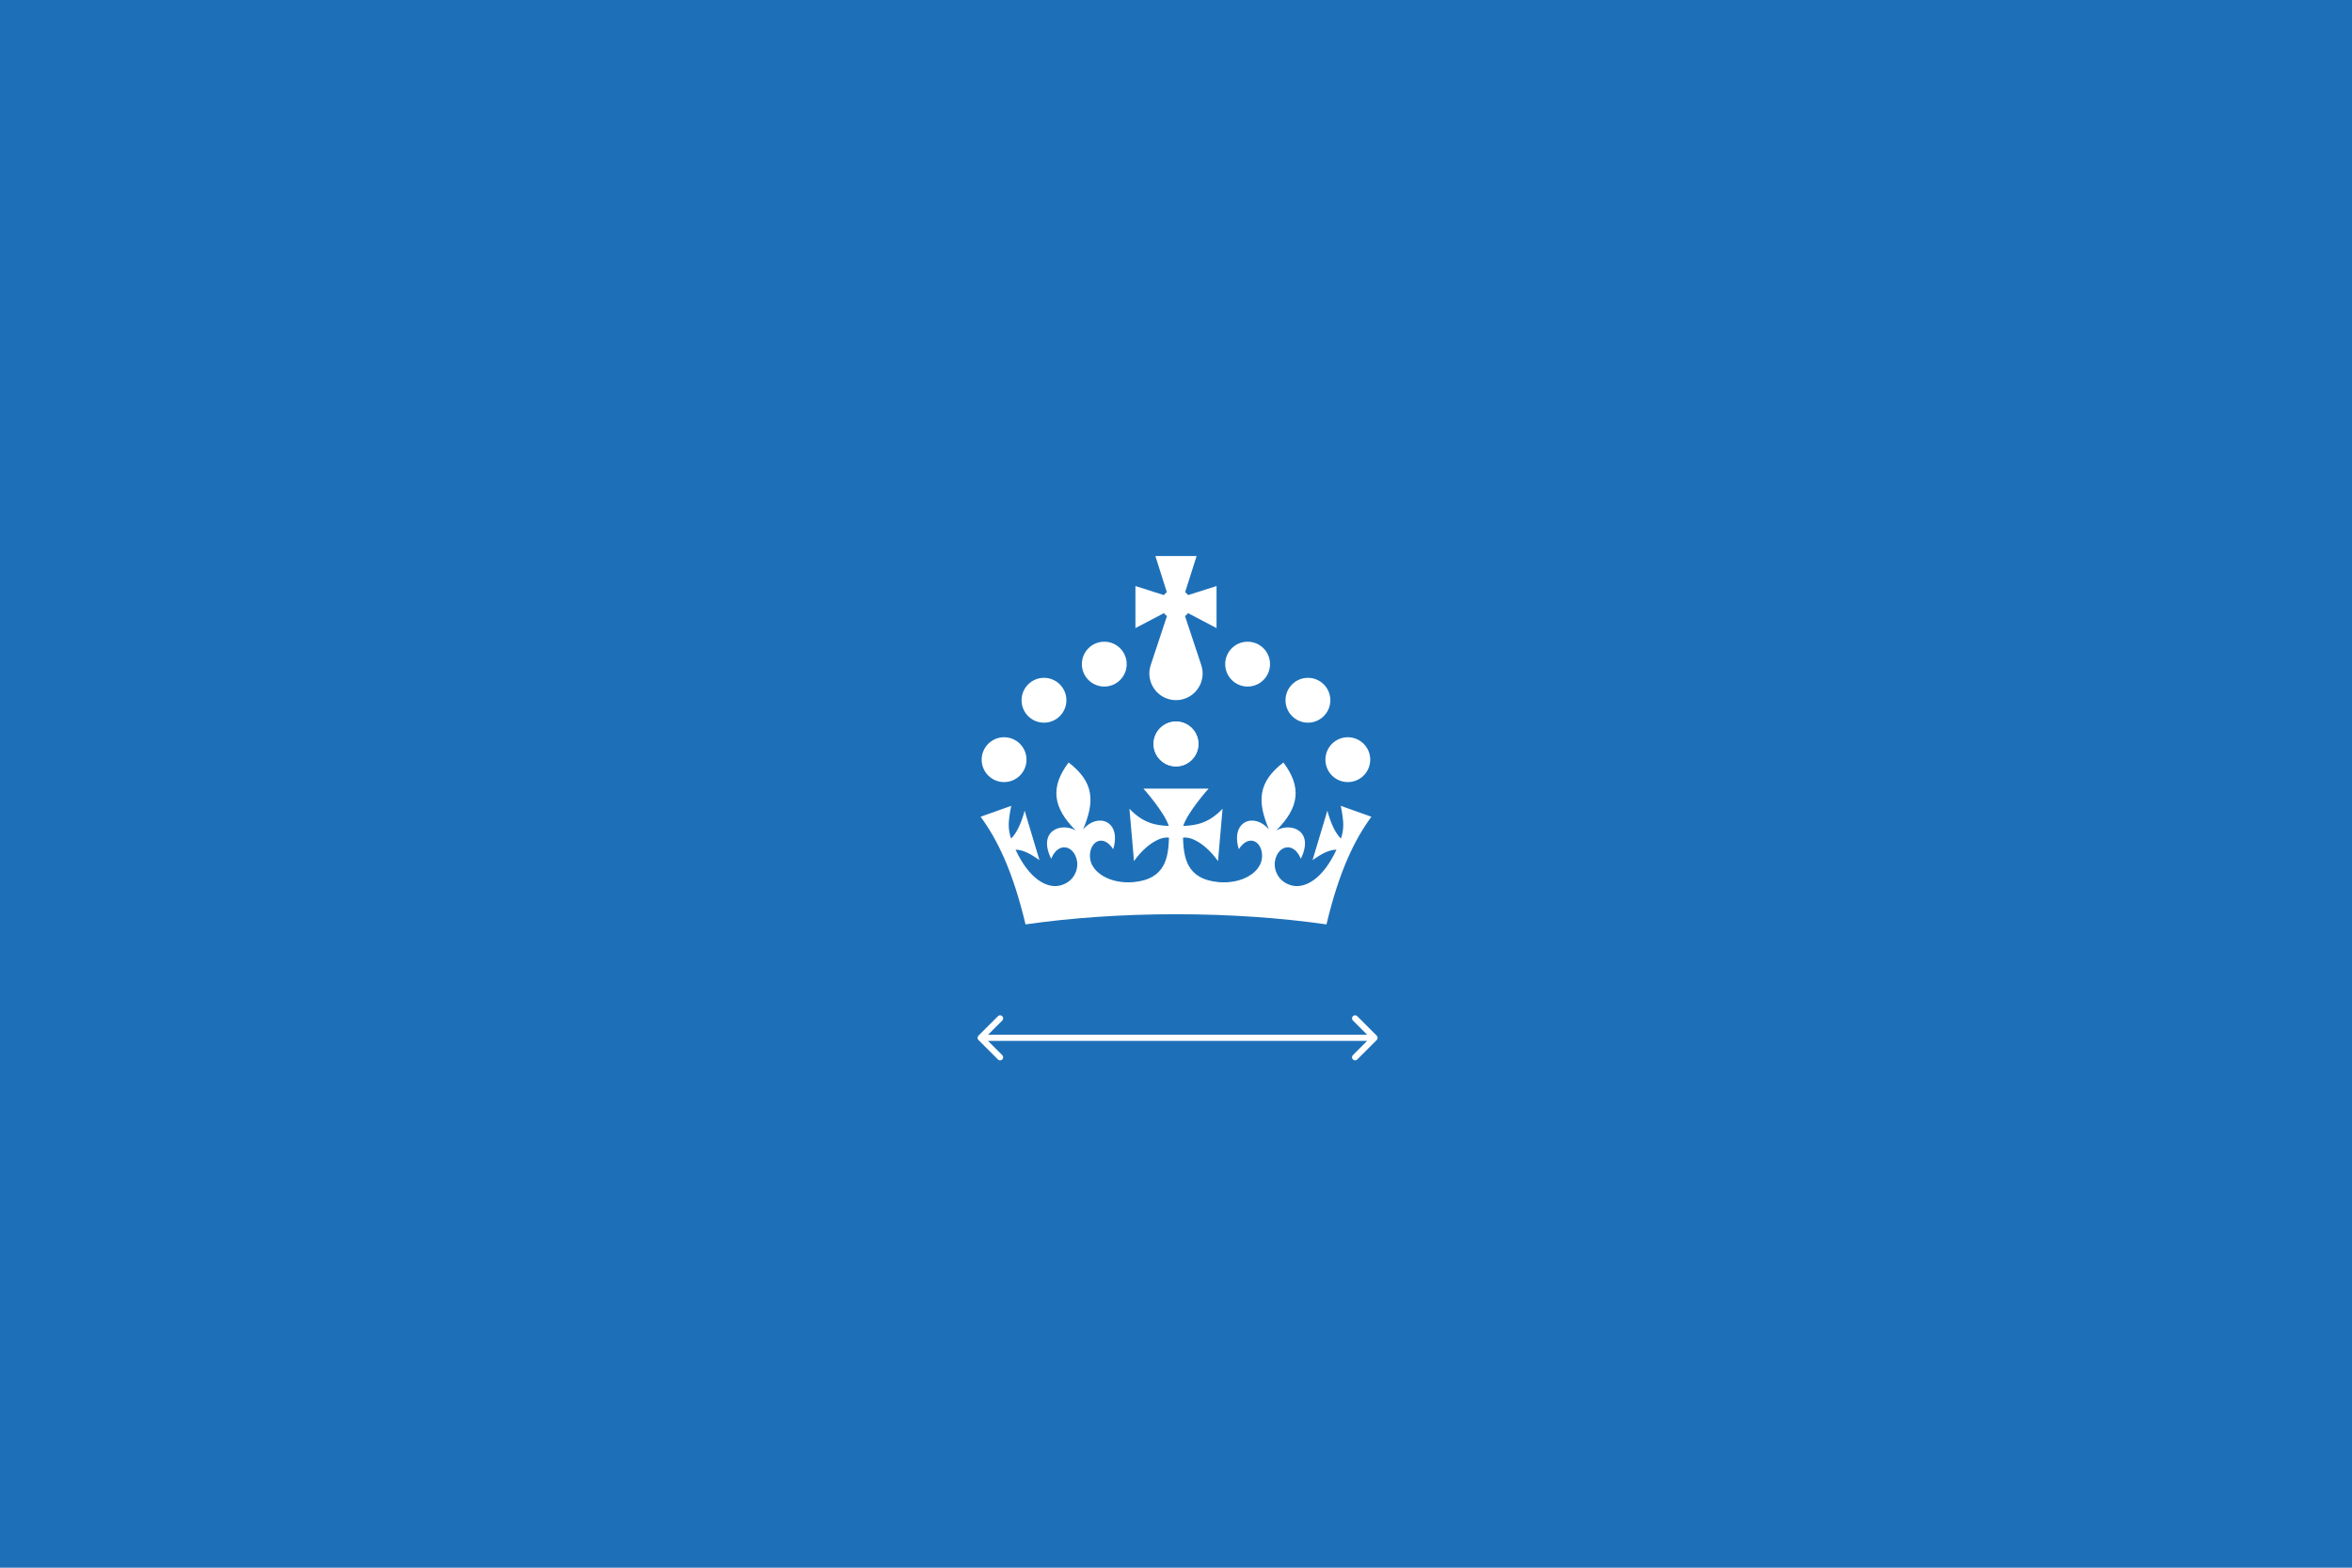
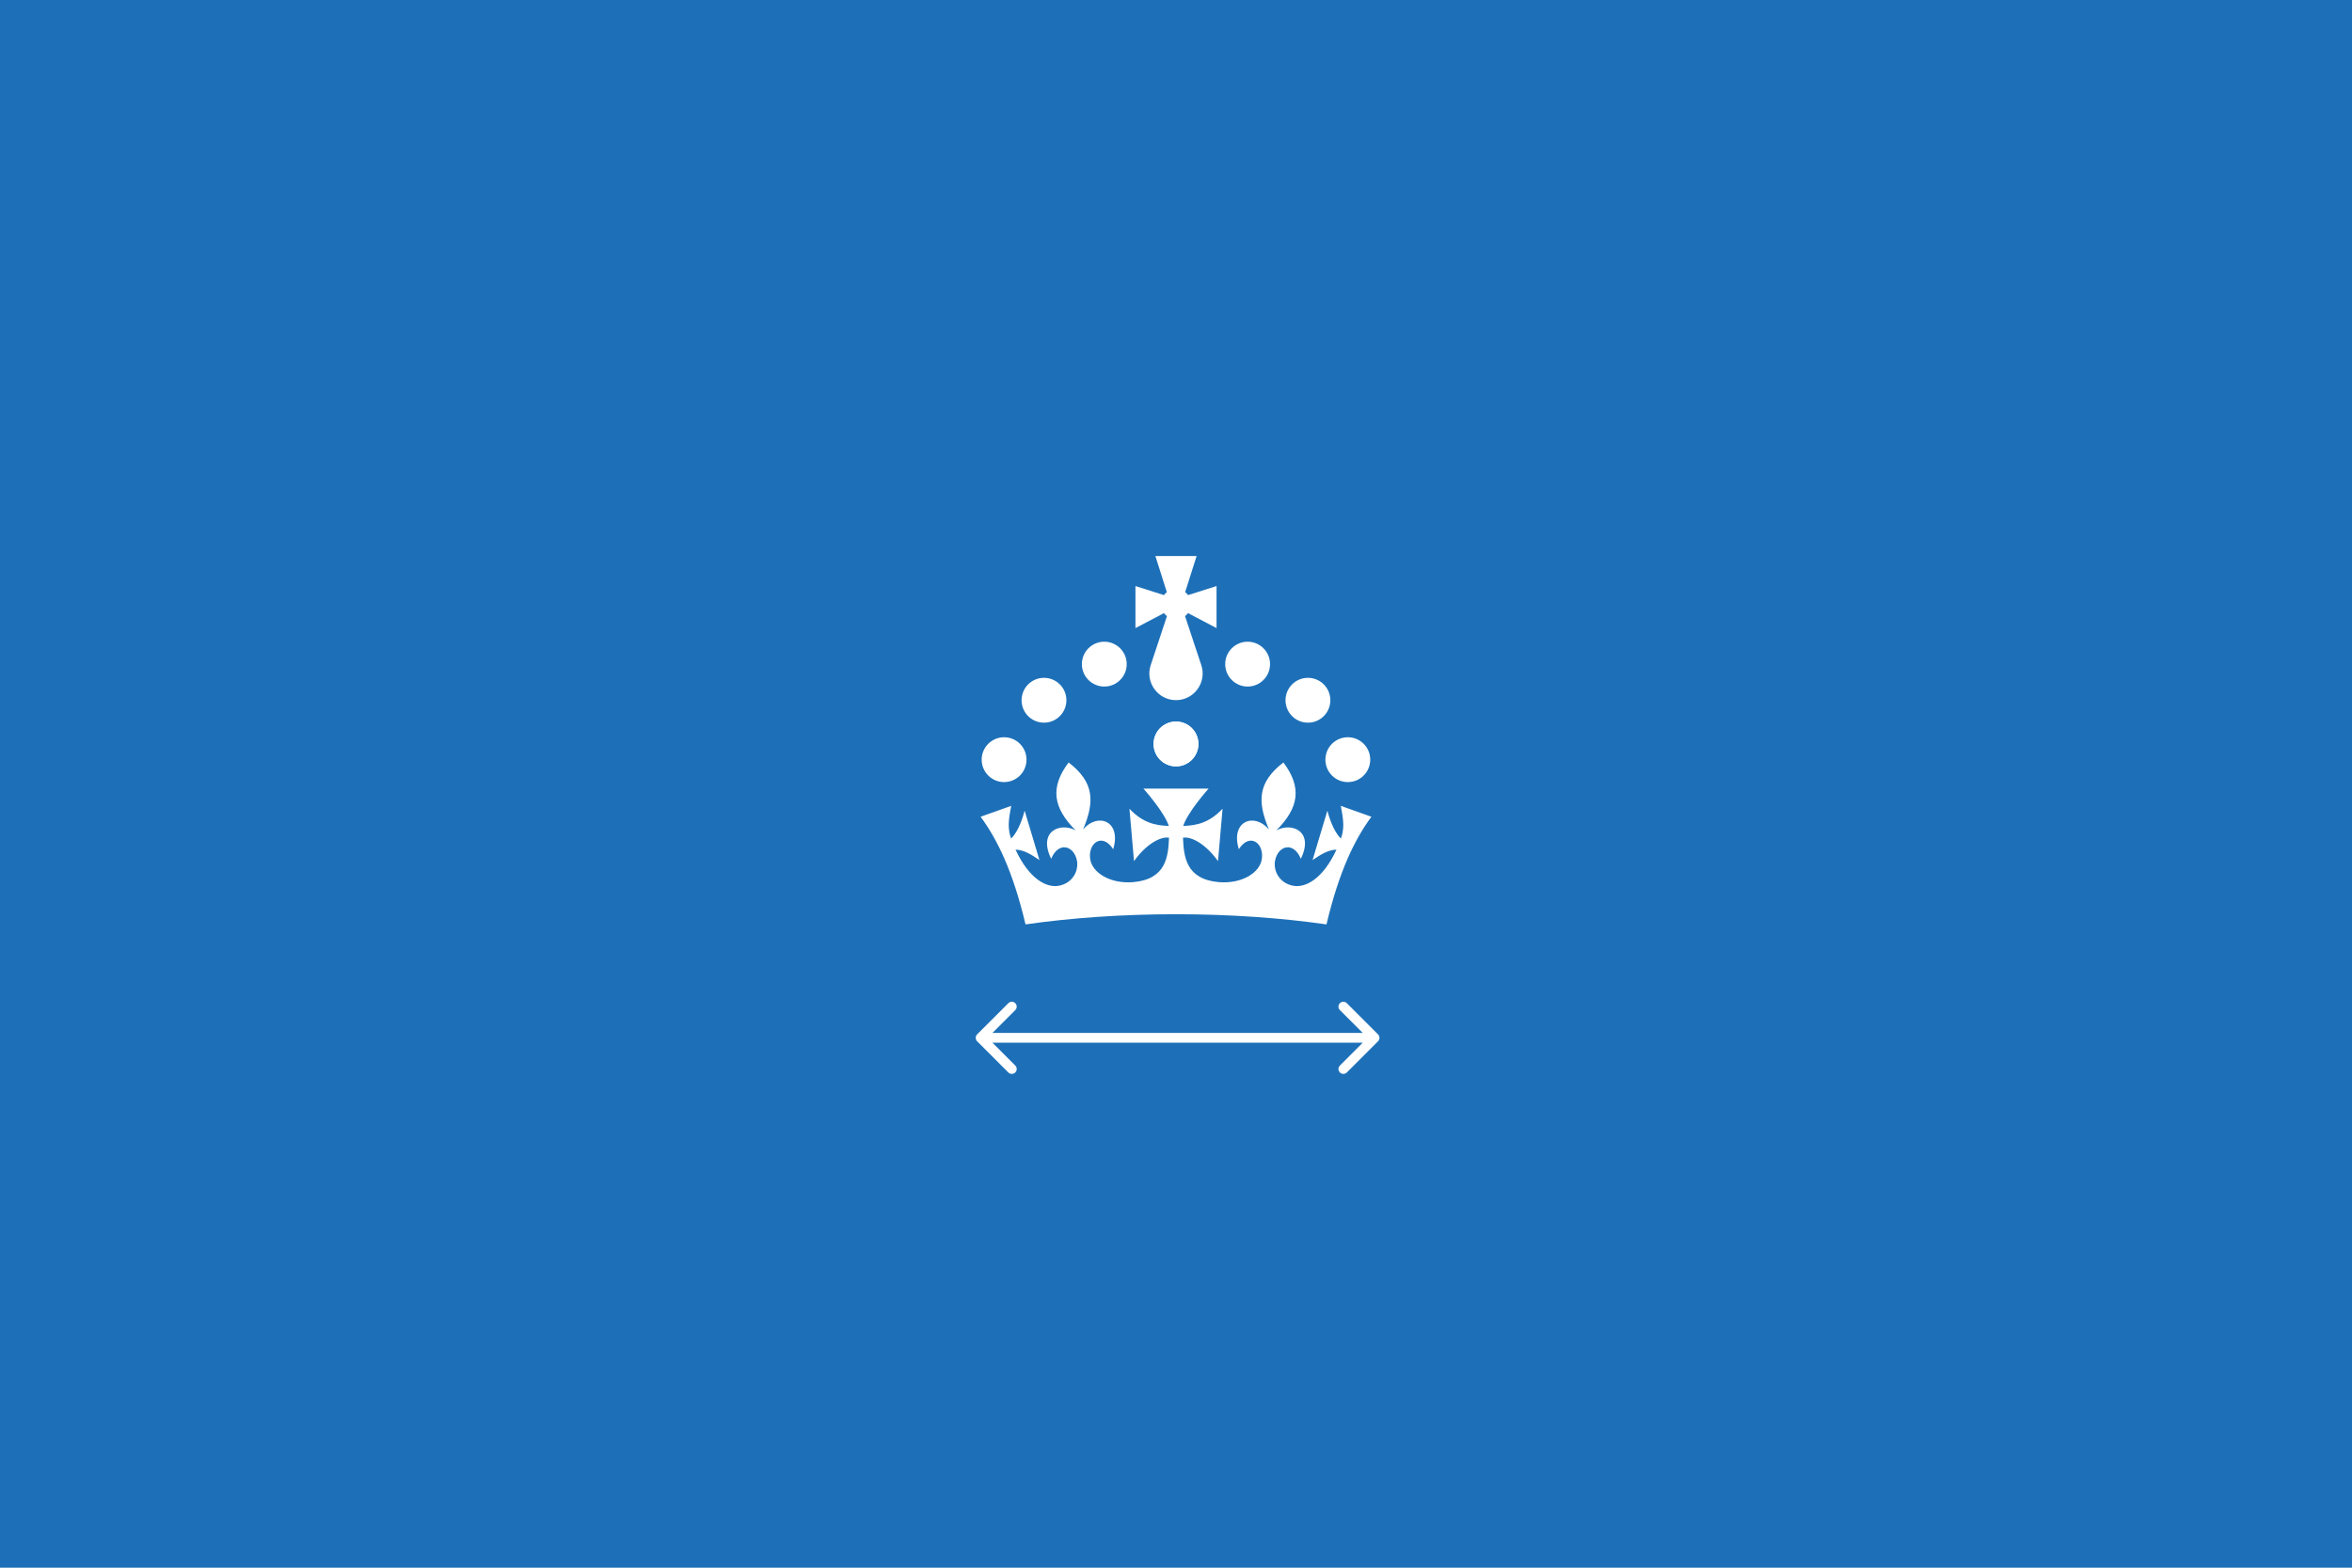
- <svg xmlns="http://www.w3.org/2000/svg" width="1920" height="1280" viewBox="0 0 1920 1280" fill="none">
+ <svg xmlns="http://www.w3.org/2000/svg" width="480" height="320" viewBox="0 0 480 320" fill="none">
  <g clip-path="url(#clip0_1041_3002)">
-     <rect width="1920" height="1280" fill="white" />
-     <path d="M1920 0H0V1280H1920V0Z" fill="#1D70B8" />
-     <path d="M901.457 560.559C911.562 560.559 919.755 552.363 919.755 542.253C919.755 532.143 911.562 523.947 901.457 523.947C891.351 523.947 883.158 532.143 883.158 542.253C883.158 552.363 891.351 560.559 901.457 560.559Z" fill="white" />
-     <path d="M852.23 590.056C862.336 590.056 870.529 581.861 870.529 571.75C870.529 561.64 862.336 553.444 852.23 553.444C842.124 553.444 833.932 561.64 833.932 571.75C833.932 581.861 842.124 590.056 852.23 590.056Z" fill="white" />
-     <path d="M819.66 638.562C829.766 638.562 837.958 630.366 837.958 620.256C837.958 610.146 829.766 601.95 819.66 601.95C809.554 601.95 801.361 610.146 801.361 620.256C801.361 630.366 809.554 638.562 819.66 638.562Z" fill="white" />
-     <path d="M959.99 625.743C970.095 625.743 978.289 617.547 978.289 607.437C978.289 597.327 970.095 589.131 959.99 589.131C949.884 589.131 941.691 597.327 941.691 607.437C941.691 617.547 949.884 625.743 959.99 625.743Z" fill="white" />
-     <path d="M1018.46 560.559C1028.57 560.559 1036.76 552.363 1036.76 542.253C1036.76 532.143 1028.57 523.947 1018.46 523.947C1008.36 523.947 1000.16 532.143 1000.16 542.253C1000.16 552.363 1008.36 560.559 1018.46 560.559Z" fill="white" />
-     <path d="M1067.69 590.056C1077.8 590.056 1085.99 581.861 1085.99 571.75C1085.99 561.64 1077.8 553.444 1067.69 553.444C1057.59 553.444 1049.4 561.64 1049.4 571.75C1049.4 581.861 1057.59 590.056 1067.69 590.056Z" fill="white" />
-     <path d="M1100.26 638.562C1110.37 638.562 1118.56 630.366 1118.56 620.256C1118.56 610.146 1110.37 601.95 1100.26 601.95C1090.16 601.95 1081.97 610.146 1081.97 620.256C1081.97 630.366 1090.16 638.562 1100.26 638.562Z" fill="white" />
-     <path d="M959.99 625.743C970.095 625.743 978.289 617.547 978.289 607.437C978.289 597.327 970.095 589.131 959.99 589.131C949.884 589.131 941.691 597.327 941.691 607.437C941.691 617.547 949.884 625.743 959.99 625.743Z" fill="white" />
-     <path d="M967.369 503.048C968.294 502.352 969.117 501.53 969.813 500.604L993.09 512.829V478.506L969.845 485.886C969.169 484.979 968.364 484.168 967.464 483.476L976.82 454H943.163L952.517 483.476C951.618 484.164 950.818 484.976 950.137 485.886L926.893 478.506V512.829L950.17 500.604C950.866 501.53 951.688 502.352 952.613 503.048L939.353 543.049C934.685 557.13 945.165 571.651 959.991 571.651C974.817 571.651 985.298 557.13 980.63 543.049L967.369 503.048Z" fill="white" />
-     <path d="M986.596 643.899C986.596 643.899 969.6 662.82 965.89 674.363C977.014 674.011 987.009 671.845 998.009 660.357L994.281 703.098C984.156 688.887 972.284 682.762 965.7 683.988C966.367 699.305 967.97 717.807 994.78 720.246C1013.48 721.872 1028.5 712.68 1030.07 701.305C1031.92 688.24 1020.15 679.596 1011.28 693.35C1004.34 670.589 1023.51 663.023 1035.82 677.115C1026.34 654.654 1026.59 638.695 1047.67 622.56C1062.79 642.673 1060.65 659.298 1041.9 678.015C1054.11 671.26 1073.06 678.367 1061.9 701.183C1056.06 686.992 1043.55 690.163 1040.92 702.372C1039.17 710.997 1044.4 721.146 1055.77 723.227C1065.11 724.937 1079.48 718.561 1091 693.737C1084.52 693.902 1078.83 697.177 1071.48 702.239L1083.56 661.942C1086.6 673.252 1090.5 680.677 1094.62 684.691C1097.39 676.552 1097 670.649 1094.52 657.964L1119.5 666.86C1106.23 684.965 1093.38 710.375 1082.84 754.75C1045.68 749.444 1004.08 746.461 960.001 746.461C915.926 746.461 874.324 749.446 837.164 754.75C826.625 710.373 813.772 684.963 800.504 666.86L825.481 657.964C823 670.649 822.608 676.552 825.377 684.691C829.501 680.677 833.395 673.252 836.438 661.942L848.521 702.239C841.169 697.172 835.483 693.902 829.005 693.737C840.525 718.561 854.896 724.934 864.229 723.227C875.601 721.146 880.828 710.997 879.081 702.372C876.456 690.163 863.94 686.992 858.106 701.183C846.941 678.367 865.894 671.256 878.1 678.015C859.353 659.298 857.206 642.669 872.332 622.56C893.411 638.692 893.662 654.65 884.185 677.115C896.494 663.027 915.659 670.589 908.722 693.35C899.848 679.596 888.08 688.24 889.934 701.305C891.497 712.682 906.515 721.874 925.221 720.246C952.03 717.807 953.633 699.305 954.299 683.988C947.717 682.762 935.846 688.885 925.721 703.098L921.993 660.357C932.992 671.845 942.99 674.008 954.111 674.363C950.401 662.82 933.406 643.899 933.406 643.899H986.609H986.596Z" fill="white" />
-     <path d="M798.736 845.607C797.76 846.584 797.76 848.166 798.736 849.143L814.646 865.053C815.622 866.029 817.205 866.029 818.182 865.053C819.158 864.076 819.158 862.493 818.182 861.517L804.039 847.375L818.182 833.233C819.158 832.257 819.158 830.674 818.182 829.697C817.205 828.721 815.622 828.721 814.646 829.697L798.736 845.607ZM1123.86 849.143C1124.83 848.166 1124.83 846.584 1123.86 845.607L1107.95 829.697C1106.97 828.721 1105.39 828.721 1104.41 829.697C1103.43 830.674 1103.43 832.257 1104.41 833.233L1118.55 847.375L1104.41 861.517C1103.43 862.493 1103.43 864.076 1104.41 865.053C1105.39 866.029 1106.97 866.029 1107.95 865.053L1123.86 849.143ZM800.504 847.375L800.504 849.875L1122.09 849.875L1122.09 847.375L1122.09 844.875L800.504 844.875L800.504 847.375Z" fill="white" />
+     <rect width="480" height="320" fill="white" />
+     <path d="M480 0H0V320H480V0Z" fill="#1D70B8" />
+     <path d="M225.366 140.14C227.892 140.14 229.94 138.091 229.94 135.563C229.94 133.036 227.892 130.987 225.366 130.987C222.839 130.987 220.791 133.036 220.791 135.563C220.791 138.091 222.839 140.14 225.366 140.14Z" fill="white" />
+     <path d="M213.059 147.514C215.586 147.514 217.634 145.465 217.634 142.938C217.634 140.41 215.586 138.361 213.059 138.361C210.532 138.361 208.484 140.41 208.484 142.938C208.484 145.465 210.532 147.514 213.059 147.514Z" fill="white" />
+     <path d="M204.916 159.641C207.443 159.641 209.491 157.592 209.491 155.064C209.491 152.537 207.443 150.488 204.916 150.488C202.39 150.488 200.342 152.537 200.342 155.064C200.342 157.592 202.39 159.641 204.916 159.641Z" fill="white" />
+     <path d="M239.998 156.436C242.525 156.436 244.573 154.387 244.573 151.859C244.573 149.332 242.525 147.283 239.998 147.283C237.472 147.283 235.424 149.332 235.424 151.859C235.424 154.387 237.472 156.436 239.998 156.436Z" fill="white" />
+     <path d="M254.617 140.14C257.144 140.14 259.191 138.091 259.191 135.563C259.191 133.036 257.144 130.987 254.617 130.987C252.09 130.987 250.042 133.036 250.042 135.563C250.042 138.091 252.09 140.14 254.617 140.14Z" fill="white" />
+     <path d="M266.924 147.514C269.451 147.514 271.499 145.465 271.499 142.938C271.499 140.41 269.451 138.361 266.924 138.361C264.397 138.361 262.35 140.41 262.35 142.938C262.35 145.465 264.397 147.514 266.924 147.514Z" fill="white" />
+     <path d="M275.067 159.641C277.593 159.641 279.642 157.592 279.642 155.064C279.642 152.537 277.593 150.488 275.067 150.488C272.54 150.488 270.492 152.537 270.492 155.064C270.492 157.592 272.54 159.641 275.067 159.641Z" fill="white" />
+     <path d="M239.998 156.436C242.525 156.436 244.573 154.387 244.573 151.859C244.573 149.332 242.525 147.283 239.998 147.283C237.472 147.283 235.424 149.332 235.424 151.859C235.424 154.387 237.472 156.436 239.998 156.436Z" fill="white" />
+     <path d="M241.844 125.762C242.075 125.588 242.281 125.382 242.455 125.151L248.274 128.207V119.626L242.463 121.472C242.294 121.245 242.093 121.042 241.868 120.869L244.206 113.5H235.792L238.131 120.869C237.906 121.041 237.706 121.244 237.536 121.472L231.725 119.626V128.207L237.544 125.151C237.718 125.382 237.923 125.588 238.155 125.762L234.84 135.762C233.673 139.282 236.293 142.913 239.999 142.913C243.706 142.913 246.326 139.282 245.159 135.762L241.844 125.762Z" fill="white" />
+     <path d="M246.65 160.975C246.65 160.975 242.401 165.705 241.474 168.591C244.254 168.503 246.753 167.961 249.503 165.089L248.571 175.775C246.04 172.222 243.072 170.691 241.426 170.997C241.593 174.826 241.994 179.452 248.696 180.061C253.372 180.468 257.127 178.17 257.518 175.326C257.981 172.06 255.039 169.899 252.821 173.337C251.086 167.647 255.878 165.756 258.955 169.279C256.585 163.663 256.649 159.674 261.918 155.64C265.699 160.668 265.163 164.824 260.476 169.504C263.528 167.815 268.266 169.592 265.475 175.296C264.017 171.748 260.887 172.541 260.231 175.593C259.793 177.749 261.101 180.286 263.944 180.807C266.277 181.234 269.87 179.64 272.75 173.434C271.13 173.475 269.709 174.294 267.871 175.56L270.891 165.485C271.652 168.313 272.626 170.169 273.657 171.173C274.349 169.138 274.25 167.662 273.631 164.491L279.875 166.715C276.558 171.241 273.345 177.594 270.711 188.688C261.42 187.361 251.021 186.615 240.001 186.615C228.982 186.615 218.582 187.362 209.292 188.688C206.657 177.593 203.444 171.241 200.127 166.715L206.371 164.491C205.751 167.662 205.653 169.138 206.345 171.173C207.376 170.169 208.35 168.313 209.111 165.485L212.131 175.56C210.293 174.293 208.872 173.475 207.252 173.434C210.132 179.64 213.725 181.234 216.058 180.807C218.901 180.286 220.208 177.749 219.771 175.593C219.115 172.541 215.986 171.748 214.527 175.296C211.736 169.592 216.475 167.814 219.526 169.504C214.839 164.824 214.302 160.667 218.084 155.64C223.354 159.673 223.417 163.662 221.047 169.279C224.125 165.757 228.916 167.647 227.181 173.337C224.963 169.899 222.021 172.06 222.485 175.326C222.875 178.17 226.63 180.469 231.306 180.061C238.009 179.452 238.409 174.826 238.576 170.997C236.93 170.691 233.962 172.221 231.431 175.775L230.499 165.089C233.249 167.961 235.749 168.502 238.529 168.591C237.601 165.705 233.352 160.975 233.352 160.975H246.653H246.65Z" fill="white" />
+     <path d="M199.419 211.137C199.028 211.527 199.028 212.16 199.419 212.551L205.783 218.915C206.173 219.305 206.807 219.305 207.197 218.915C207.588 218.524 207.588 217.891 207.197 217.501L201.54 211.844L207.197 206.187C207.588 205.796 207.588 205.163 207.197 204.773C206.807 204.382 206.173 204.382 205.783 204.773L199.419 211.137ZM281.229 212.551C281.62 212.16 281.62 211.527 281.229 211.137L274.865 204.773C274.475 204.382 273.841 204.382 273.451 204.773C273.06 205.163 273.06 205.796 273.451 206.187L279.108 211.844L273.451 217.501C273.06 217.891 273.06 218.524 273.451 218.915C273.841 219.305 274.475 219.305 274.865 218.915L281.229 212.551ZM200.126 211.844L200.126 212.844L280.522 212.844L280.522 211.844L280.522 210.844L200.126 210.844L200.126 211.844Z" fill="white" />
  </g>
  <defs>
    <clipPath id="clip0_1041_3002">
-       <rect width="1920" height="1280" fill="white" />
+       <rect width="480" height="320" fill="white" />
    </clipPath>
  </defs>
</svg>
